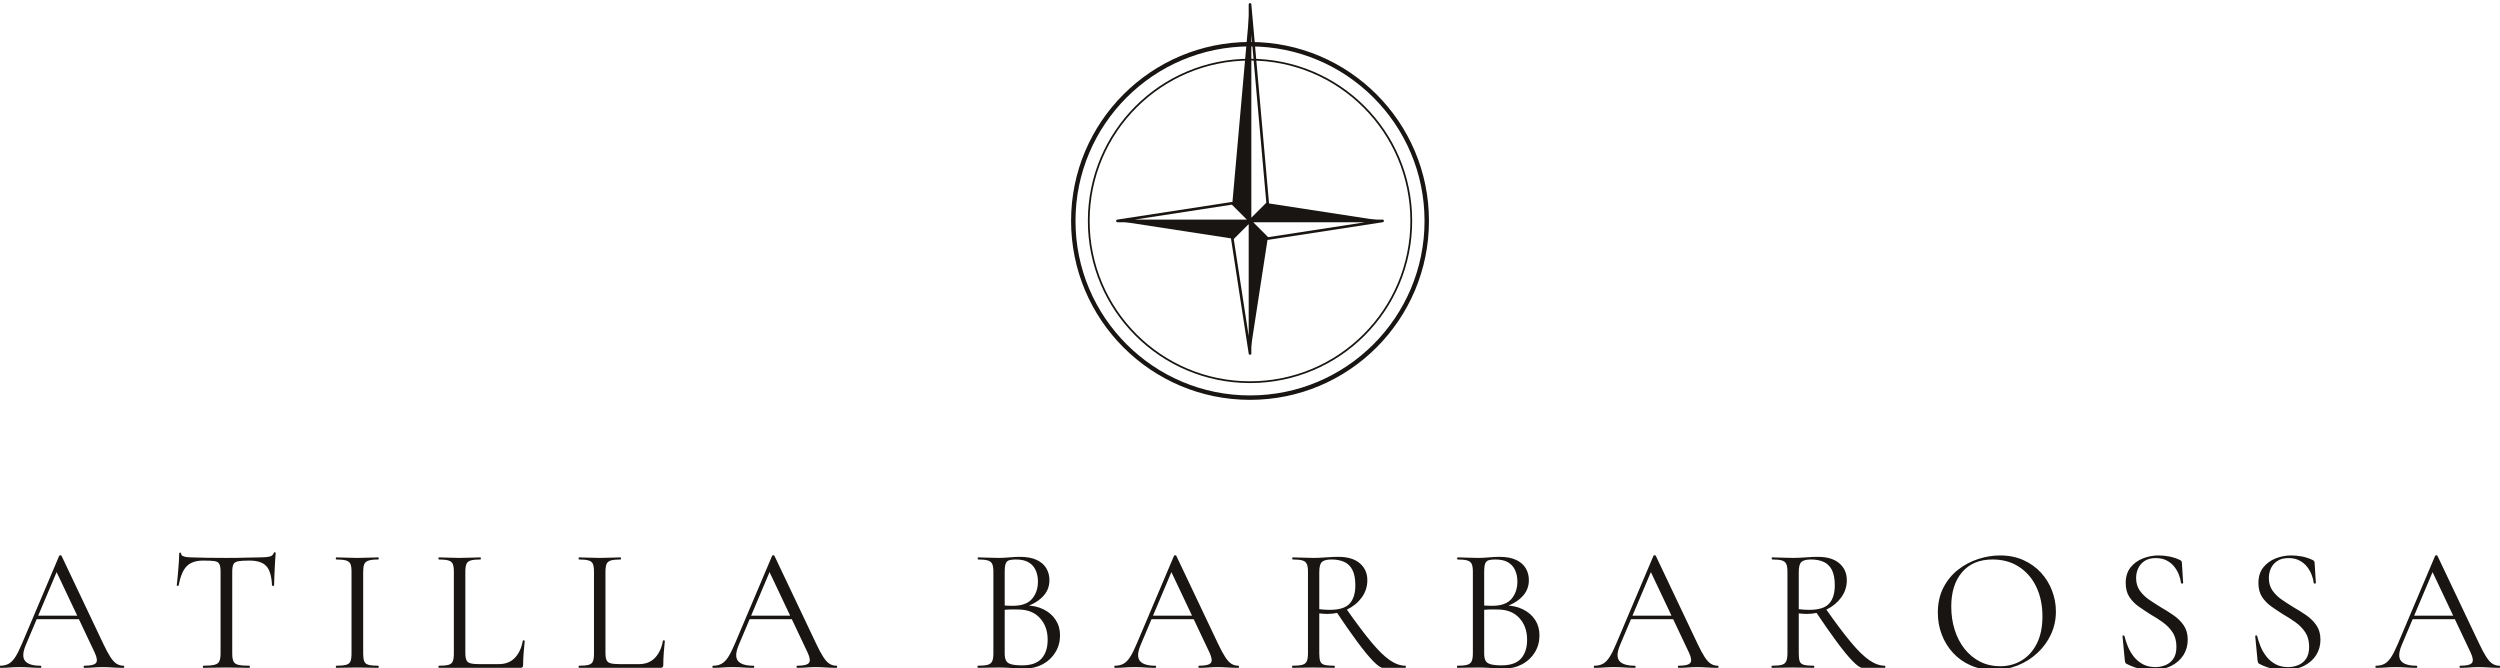
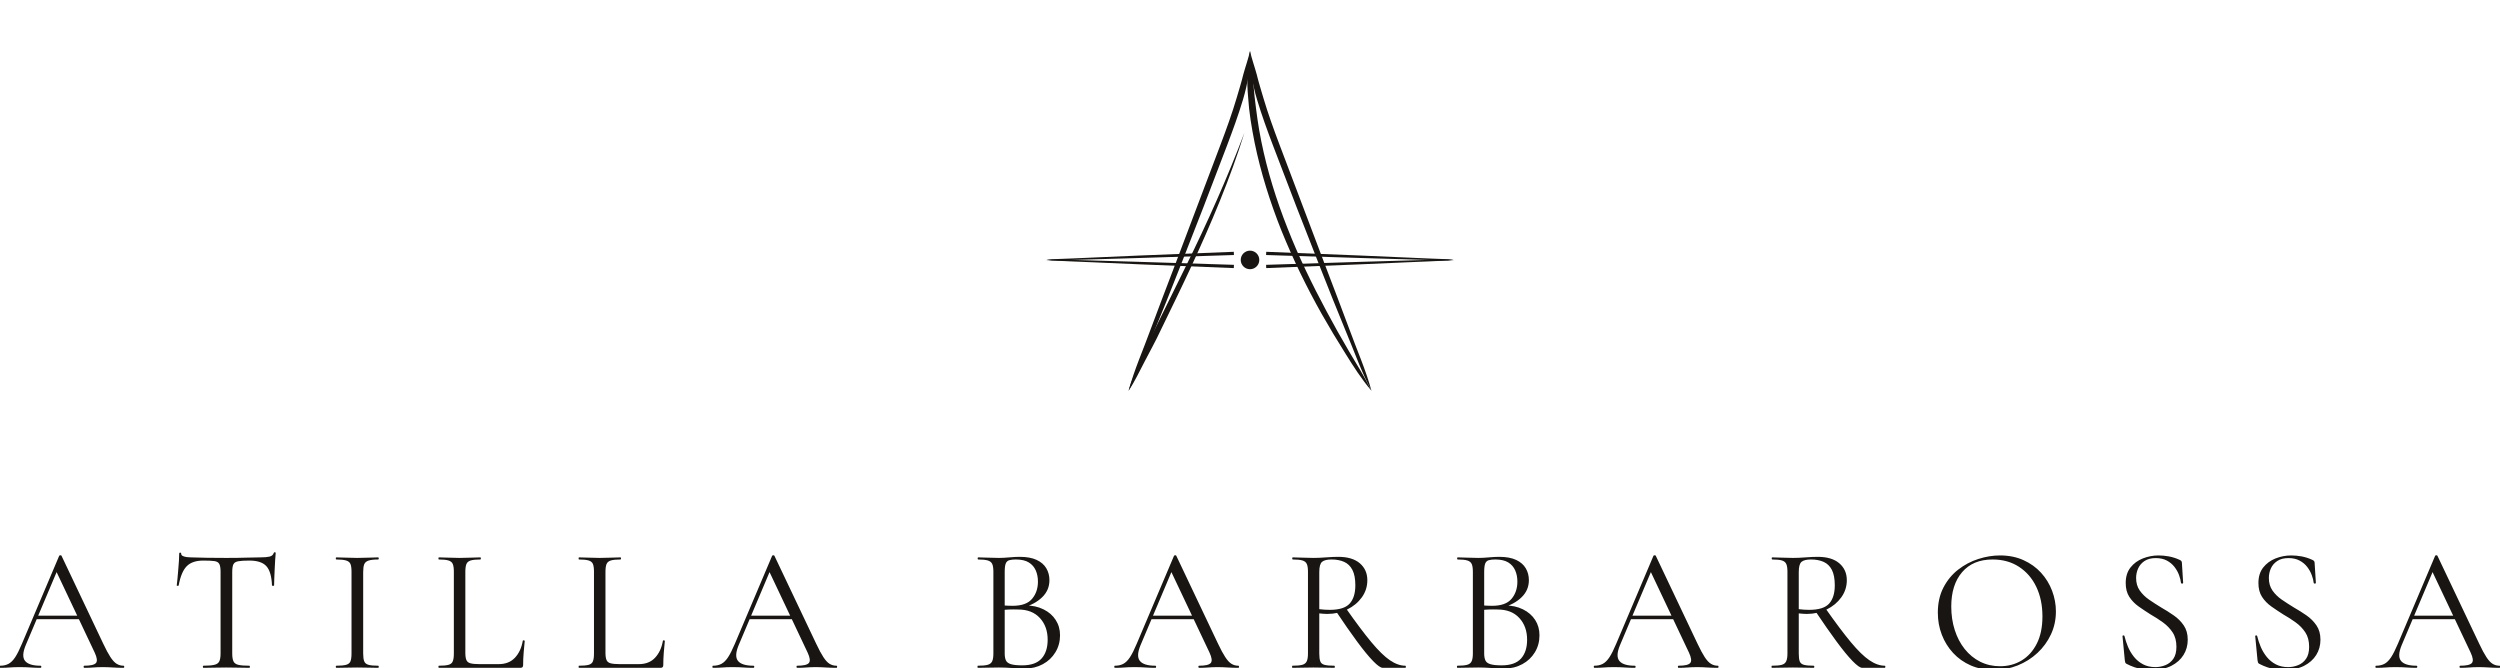
- <svg xmlns="http://www.w3.org/2000/svg" viewBox="0 0 735.59 196.50" role="img" aria-label="Atilla Barbarossa">
-   <g transform="translate(302.80 0) scale(1.3)">
-     <circle cx="50" cy="50" r="40" fill="none" stroke="#181512" stroke-width="1" />
-     <circle cx="50" cy="50" r="36.5" fill="none" stroke="#181512" stroke-width="0.4" />
-     <polygon points="50,1 46,46 50,50" fill="#181512" />
-     <polygon points="50,1 54,46 50,50" fill="none" stroke="#181512" stroke-width="0.6" stroke-linejoin="round" />
-     <polygon points="80,50 54,46 50,50" fill="#181512" />
-     <polygon points="80,50 54,54 50,50" fill="none" stroke="#181512" stroke-width="0.6" stroke-linejoin="round" />
-     <polygon points="50,80 54,54 50,50" fill="#181512" />
-     <polygon points="50,80 46,54 50,50" fill="none" stroke="#181512" stroke-width="0.6" stroke-linejoin="round" />
-     <polygon points="20,50 46,54 50,50" fill="#181512" />
-     <polygon points="20,50 46,46 50,50" fill="none" stroke="#181512" stroke-width="0.6" stroke-linejoin="round" />
+ <svg xmlns="http://www.w3.org/2000/svg" viewBox="0 0 735.59 196.5" role="img" aria-label="Atilla Barbarossa">
+   <g transform="translate(302.8 0) scale(1.3)">
+     <path d="M50 11.55C49.6 13.35 48.96 15.08 48.48 16.86C48.05 18.63 47.5 20.37 46.99 22.12C45.95 25.64 44.7 29.09 43.41 32.52C39.9 41.82 36.38 51.12 32.85 60.42C31.07 65.07 29.3 69.73 27.56 74.39C25.87 79.08 23.81 83.63 22.51 88.45C24.87 84.05 26.47 79.32 28.42 74.73C30.32 70.12 32.17 65.5 33.99 60.86C37.65 51.61 41.24 42.33 44.76 33.03C46.07 29.57 47.35 26.09 48.41 22.54C48.95 20.77 49.34 18.94 49.7 17.12C50 15.3 49.98 13.39 50 11.55Z" fill="#181512" />
+     <path d="M50 11.55C50.02 13.39 50 15.3 50.3 17.12C50.66 18.94 51.05 20.77 51.59 22.54C52.65 26.09 53.93 29.57 55.24 33.03C58.76 42.33 62.35 51.61 66.01 60.86C67.83 65.5 69.68 70.12 71.58 74.73C73.53 79.32 75.13 84.05 77.49 88.45C76.19 83.63 74.13 79.08 72.44 74.39C70.7 69.73 68.93 65.07 67.15 60.42C63.62 51.12 60.1 41.82 56.59 32.52C55.3 29.09 54.05 25.64 53.01 22.12C52.5 20.37 51.95 18.63 51.52 16.86C51.04 15.08 50.4 13.35 50 11.55Z" fill="#181512" />
+     <path d="M50 11.55C49.34 15.06 49.25 18.44 49.57 21.99C49.78 25.45 50.37 28.89 51.04 32.28C52.44 39.09 54.54 45.74 57.11 52.19C59.73 58.67 62.8 64.97 66.22 71.05C67.94 74.08 69.73 77.06 71.58 80C73.41 82.95 75.24 85.81 77.49 88.45C75.98 85.35 74.16 82.47 72.4 79.51C70.64 76.52 68.95 73.51 67.32 70.45C64.05 64.34 61.01 58.11 58.49 51.65C55.96 45.27 53.91 38.7 52.55 31.98C51.86 28.63 51.43 25.25 51.03 21.86C50.72 18.41 50.41 14.99 50 11.55Z" fill="#181512" />
+     <path d="M48.75 30C44.86 40.3 40.36 50.33 35.51 60.2C33.22 64.89 30.91 69.57 28.59 74.24C27.41 76.54 26.41 78.91 25.36 81.27C24.34 83.65 23.21 85.95 22.51 88.45C23.95 86.3 25.01 83.97 26.22 81.69C27.41 79.4 28.66 77.15 29.75 74.81C32.02 70.11 34.33 65.43 36.53 60.69C41.15 50.7 45.49 40.52 48.75 30Z" fill="#181512" />
+     <path d="M3.89 58.87C5.65 59.06 7.43 58.86 9.2 58.85C10.97 58.8 12.74 58.75 14.51 58.7C18.05 58.6 21.59 58.49 25.13 58.39C32.2 58.17 39.28 57.94 46.36 57.72L46.33 56.99C39.26 57.27 32.18 57.55 25.11 57.83C21.57 57.99 18.03 58.14 14.5 58.29C12.73 58.37 10.96 58.44 9.19 58.52C7.43 58.63 5.63 58.56 3.89 58.87Z" fill="#181512" />
+     <path d="M3.89 58.79C5.63 59.1 7.43 59.03 9.19 59.15C10.96 59.22 12.73 59.3 14.5 59.37C18.03 59.52 21.57 59.68 25.11 59.83C32.18 60.11 39.26 60.39 46.33 60.68L46.36 59.94C39.28 59.72 32.2 59.5 25.13 59.27C21.59 59.17 18.05 59.07 14.51 58.96C12.74 58.91 10.97 58.86 9.2 58.81C7.43 58.8 5.65 58.6 3.89 58.79Z" fill="#181512" />
+     <path d="M96.11 58.87C94.37 58.56 92.57 58.63 90.81 58.52C89.04 58.44 87.27 58.37 85.5 58.29C81.97 58.14 78.43 57.99 74.89 57.83C67.82 57.55 60.74 57.27 53.67 56.99L53.64 57.72C60.72 57.94 67.8 58.17 74.87 58.39C78.41 58.49 81.95 58.6 85.49 58.7C87.26 58.75 89.03 58.8 90.8 58.85C92.57 58.86 94.35 59.06 96.11 58.87Z" fill="#181512" />
+     <path d="M96.11 58.79C94.35 58.6 92.57 58.8 90.8 58.81C89.03 58.86 87.26 58.91 85.49 58.96C81.95 59.07 78.41 59.17 74.87 59.27C67.8 59.5 60.72 59.72 53.64 59.94L53.67 60.68C60.74 60.39 67.82 60.11 74.89 59.83C78.43 59.68 81.97 59.52 85.5 59.37C87.27 59.3 89.04 59.22 90.81 59.15C92.57 59.03 94.37 59.1 96.11 58.79Z" fill="#181512" />
+     <circle cx="50" cy="58.831" r="2.1" fill="#181512" />
  </g>
  <path transform="translate(0 164.00)" d="M10.09 18.2 10.61 17.16H24.39L24.75 18.2ZM36.35 31.88Q36.56 31.88 36.56 32.19Q36.56 32.5 36.35 32.5Q34.84 32.5 33.28 32.4Q31.72 32.29 30.26 32.29Q28.65 32.29 27.46 32.4Q26.26 32.5 24.8 32.5Q24.6 32.5 24.6 32.19Q24.6 31.88 24.8 31.88Q27.56 31.88 28.24 31.07Q28.91 30.26 27.87 28.03L16.33 3.64L17.63 2.03L7.54 25.9Q6.24 29.07 7.38 30.47Q8.53 31.88 11.91 31.88Q12.17 31.88 12.17 32.19Q12.17 32.5 11.91 32.5Q10.35 32.5 9.05 32.4Q7.75 32.29 5.77 32.29Q3.9 32.29 2.78 32.4Q1.66 32.5 0.05 32.5Q-0.16 32.5 -0.16 32.19Q-0.16 31.88 0.05 31.88Q1.46 31.88 2.5 31.33Q3.54 30.78 4.45 29.41Q5.36 28.03 6.45 25.43L17.42 -0.47Q17.52 -0.62 17.78 -0.62Q18.04 -0.62 18.1 -0.47L30.37 25.38Q31.56 27.92 32.5 29.35Q33.44 30.78 34.35 31.33Q35.26 31.88 36.35 31.88ZM59.8 0.94Q56.58 0.94 54.94 2.6Q53.3 4.26 52.57 8.27Q52.57 8.37 52.29 8.37Q52 8.37 52 8.27Q52.1 7.59 52.21 6.37Q52.31 5.15 52.44 3.74Q52.57 2.34 52.65 1.01Q52.73 -0.31 52.73 -1.14Q52.73 -1.4 53.01 -1.4Q53.3 -1.4 53.3 -1.14Q53.3 -0.62 53.82 -0.39Q54.34 -0.16 54.99 -0.08Q55.64 0 56.11 0Q60.58 0.16 66.56 0.16Q70.25 0.16 72.41 0.08Q74.57 0 76.6 0Q78.36 0 79.33 -0.23Q80.29 -0.47 80.55 -1.3Q80.6 -1.51 80.86 -1.51Q81.12 -1.51 81.12 -1.3Q81.07 -0.52 80.96 0.83Q80.86 2.18 80.81 3.64Q80.76 5.1 80.7 6.34Q80.65 7.59 80.65 8.27Q80.65 8.37 80.34 8.37Q80.03 8.37 80.03 8.27Q79.87 4.21 78.36 2.57Q76.86 0.94 73.37 0.94Q71.19 0.94 70.1 1.14Q69 1.35 68.67 2.05Q68.33 2.76 68.33 4.32V28.29Q68.33 29.8 68.69 30.58Q69.06 31.36 70.12 31.62Q71.19 31.88 73.37 31.88Q73.53 31.88 73.53 32.19Q73.53 32.5 73.37 32.5Q72.02 32.5 70.3 32.45Q68.59 32.4 66.56 32.4Q64.64 32.4 62.92 32.45Q61.2 32.5 59.8 32.5Q59.7 32.5 59.7 32.19Q59.7 31.88 59.8 31.88Q61.93 31.88 63.05 31.62Q64.17 31.36 64.53 30.58Q64.9 29.8 64.9 28.29V4.21Q64.9 2.65 64.53 1.95Q64.17 1.25 63.08 1.09Q61.98 0.94 59.8 0.94ZM106.86 28.29Q106.86 29.8 107.17 30.58Q107.48 31.36 108.45 31.62Q109.41 31.88 111.28 31.88Q111.44 31.88 111.44 32.19Q111.44 32.5 111.28 32.5Q110.03 32.5 108.5 32.45Q106.96 32.4 105.09 32.4Q103.38 32.4 101.79 32.45Q100.2 32.5 98.96 32.5Q98.8 32.5 98.8 32.19Q98.8 31.88 98.96 31.88Q100.83 31.88 101.82 31.62Q102.8 31.36 103.12 30.58Q103.43 29.8 103.43 28.29V4.21Q103.43 2.7 103.12 1.95Q102.8 1.2 101.82 0.91Q100.83 0.62 98.96 0.62Q98.8 0.62 98.8 0.31Q98.8 0 98.96 0Q100.2 0 101.79 0.08Q103.38 0.16 105.09 0.16Q106.96 0.16 108.52 0.08Q110.08 0 111.28 0Q111.44 0 111.44 0.31Q111.44 0.62 111.28 0.62Q109.41 0.62 108.45 0.94Q107.48 1.25 107.17 2.03Q106.86 2.81 106.86 4.32ZM136.92 4.26V28.08Q136.92 29.48 137.23 30.21Q137.54 30.94 138.45 31.17Q139.36 31.41 141.08 31.41H146.74Q149.76 31.41 151.53 29.51Q153.3 27.61 153.82 24.54Q153.82 24.39 154.1 24.41Q154.39 24.44 154.39 24.6Q154.23 26 154.08 28Q153.92 30 153.92 31.72Q153.92 32.5 153.14 32.5H129.12Q129.01 32.5 129.01 32.19Q129.01 31.88 129.12 31.88Q130.99 31.88 131.95 31.62Q132.91 31.36 133.22 30.58Q133.54 29.8 133.54 28.29V4.21Q133.54 2.7 133.22 1.95Q132.91 1.2 131.95 0.91Q130.99 0.62 129.12 0.62Q129.01 0.62 129.01 0.31Q129.01 0 129.12 0Q130.36 0 131.92 0.08Q133.48 0.16 135.2 0.16Q137.02 0.16 138.58 0.08Q140.14 0 141.34 0Q141.49 0 141.49 0.31Q141.49 0.62 141.34 0.62Q139.46 0.62 138.5 0.91Q137.54 1.2 137.23 1.98Q136.92 2.76 136.92 4.26ZM178.15 4.26V28.08Q178.15 29.48 178.46 30.21Q178.78 30.94 179.69 31.17Q180.6 31.41 182.31 31.41H187.98Q191 31.41 192.76 29.51Q194.53 27.61 195.05 24.54Q195.05 24.39 195.34 24.41Q195.62 24.44 195.62 24.6Q195.47 26 195.31 28Q195.16 30 195.16 31.72Q195.16 32.5 194.38 32.5H170.35Q170.25 32.5 170.25 32.19Q170.25 31.88 170.35 31.88Q172.22 31.88 173.19 31.62Q174.15 31.36 174.46 30.58Q174.77 29.8 174.77 28.29V4.21Q174.77 2.7 174.46 1.95Q174.15 1.2 173.19 0.91Q172.22 0.62 170.35 0.62Q170.25 0.62 170.25 0.31Q170.25 0 170.35 0Q171.6 0 173.16 0.08Q174.72 0.16 176.44 0.16Q178.26 0.16 179.82 0.08Q181.38 0 182.57 0Q182.73 0 182.73 0.31Q182.73 0.62 182.57 0.62Q180.7 0.62 179.74 0.91Q178.78 1.2 178.46 1.98Q178.15 2.76 178.15 4.26ZM219.86 18.2 220.38 17.16H234.16L234.52 18.2ZM246.12 31.88Q246.32 31.88 246.32 32.19Q246.32 32.5 246.12 32.5Q244.61 32.5 243.05 32.4Q241.49 32.29 240.03 32.29Q238.42 32.29 237.22 32.4Q236.03 32.5 234.57 32.5Q234.36 32.5 234.36 32.19Q234.36 31.88 234.57 31.88Q237.33 31.88 238 31.07Q238.68 30.26 237.64 28.03L226.1 3.64L227.4 2.03L217.31 25.9Q216.01 29.07 217.15 30.47Q218.3 31.88 221.68 31.88Q221.94 31.88 221.94 32.19Q221.94 32.5 221.68 32.5Q220.12 32.5 218.82 32.4Q217.52 32.29 215.54 32.29Q213.67 32.29 212.55 32.4Q211.43 32.5 209.82 32.5Q209.61 32.5 209.61 32.19Q209.61 31.88 209.82 31.88Q211.22 31.88 212.26 31.33Q213.3 30.78 214.21 29.41Q215.12 28.03 216.22 25.43L227.19 -0.47Q227.29 -0.62 227.55 -0.62Q227.81 -0.62 227.86 -0.47L240.14 25.38Q241.33 27.92 242.27 29.35Q243.2 30.78 244.11 31.33Q245.02 31.88 246.12 31.88ZM301.08 14.72 301.65 14.14Q304.72 14.14 307.03 15.29Q309.35 16.43 310.62 18.41Q311.9 20.38 311.9 22.93Q311.9 25.69 310.54 27.92Q309.19 30.16 306.83 31.43Q304.46 32.71 301.55 32.71Q299.88 32.71 297.78 32.55Q295.67 32.4 293.9 32.4Q292.19 32.4 290.6 32.45Q289.02 32.5 287.72 32.5Q287.61 32.5 287.61 32.19Q287.61 31.88 287.72 31.88Q289.59 31.88 290.58 31.62Q291.56 31.36 291.93 30.58Q292.29 29.8 292.29 28.29V4.21Q292.29 2.7 291.95 1.95Q291.62 1.2 290.65 0.91Q289.69 0.62 287.82 0.62Q287.66 0.62 287.66 0.31Q287.66 0 287.82 0Q289.07 0 290.63 0.08Q292.19 0.16 293.9 0.16Q295.26 0.16 297.02 0Q298.79 -0.16 300.04 -0.16Q303.11 -0.16 305.03 0.75Q306.96 1.66 307.87 3.22Q308.78 4.78 308.78 6.71Q308.78 9.67 306.62 11.75Q304.46 13.83 301.08 14.72ZM298.9 0.62Q297.7 0.62 296.97 0.83Q296.24 1.04 295.93 1.79Q295.62 2.55 295.62 4.32V14.51L293.96 14.09Q295.62 14.2 296.71 14.22Q297.8 14.25 297.96 14.25Q301.96 14.25 303.68 12.19Q305.4 10.14 305.4 7.12Q305.4 5.3 304.75 3.82Q304.1 2.34 302.69 1.48Q301.29 0.62 298.9 0.62ZM300.77 31.77Q304.67 31.77 306.46 29.77Q308.26 27.77 308.26 24.23Q308.26 20.33 305.97 17.84Q303.68 15.34 299.57 15.34Q298.27 15.29 296.89 15.34Q295.52 15.39 294.11 15.6L295.62 15.03V28.29Q295.62 29.54 295.98 30.32Q296.35 31.1 297.47 31.43Q298.58 31.77 300.77 31.77ZM338.1 18.2 338.62 17.16H352.4L352.77 18.2ZM364.36 31.88Q364.57 31.88 364.57 32.19Q364.57 32.5 364.36 32.5Q362.86 32.5 361.3 32.4Q359.74 32.29 358.28 32.29Q356.67 32.29 355.47 32.4Q354.28 32.5 352.82 32.5Q352.61 32.5 352.61 32.19Q352.61 31.88 352.82 31.88Q355.58 31.88 356.25 31.07Q356.93 30.26 355.89 28.03L344.34 3.64L345.64 2.03L335.56 25.9Q334.26 29.07 335.4 30.47Q336.54 31.88 339.92 31.88Q340.18 31.88 340.18 32.19Q340.18 32.5 339.92 32.5Q338.36 32.5 337.06 32.4Q335.76 32.29 333.79 32.29Q331.92 32.29 330.8 32.4Q329.68 32.5 328.07 32.5Q327.86 32.5 327.86 32.19Q327.86 31.88 328.07 31.88Q329.47 31.88 330.51 31.33Q331.55 30.78 332.46 29.41Q333.37 28.03 334.46 25.43L345.44 -0.47Q345.54 -0.62 345.8 -0.62Q346.06 -0.62 346.11 -0.47L358.38 25.38Q359.58 27.92 360.52 29.35Q361.45 30.78 362.36 31.33Q363.27 31.88 364.36 31.88ZM406.85 32.5Q405.96 32.5 404.01 30.5Q402.06 28.5 399.28 24.73Q396.5 20.96 393.07 15.81L395.98 14.92Q400.4 21.22 403.49 24.93Q406.59 28.65 408.95 30.26Q411.32 31.88 413.5 31.88Q413.66 31.88 413.66 32.19Q413.66 32.5 413.5 32.5Q410.9 32.5 409.27 32.5Q407.63 32.5 406.85 32.5ZM393.74 -0.16Q397.9 -0.16 400.11 1.74Q402.32 3.64 402.32 6.71Q402.32 9.52 400.69 11.78Q399.05 14.04 396.37 15.34Q393.69 16.64 390.52 16.64Q390 16.64 389.35 16.59Q388.7 16.54 388.18 16.48V28.29Q388.18 29.8 388.47 30.58Q388.75 31.36 389.71 31.62Q390.68 31.88 392.6 31.88Q392.76 31.88 392.76 32.19Q392.76 32.5 392.6 32.5Q391.35 32.5 389.82 32.45Q388.28 32.4 386.46 32.4Q384.75 32.4 383.16 32.45Q381.58 32.5 380.28 32.5Q380.17 32.5 380.17 32.19Q380.17 31.88 380.28 31.88Q382.2 31.88 383.16 31.62Q384.12 31.36 384.49 30.58Q384.85 29.8 384.85 28.29V4.21Q384.85 2.7 384.51 1.95Q384.18 1.2 383.24 0.91Q382.3 0.62 380.38 0.62Q380.22 0.62 380.22 0.31Q380.22 0 380.38 0Q381.63 0 383.19 0.08Q384.75 0.16 386.46 0.16Q388.08 0.16 390.18 0Q392.29 -0.16 393.74 -0.16ZM398.79 8.22Q398.79 5.36 397.93 3.69Q397.07 2.03 395.51 1.33Q393.95 0.62 391.77 0.62Q389.84 0.62 389.01 1.3Q388.18 1.98 388.18 4.32V15.24Q388.91 15.34 389.74 15.39Q390.57 15.44 391.25 15.44Q395.46 15.44 397.12 13.6Q398.79 11.75 398.79 8.22ZM442.16 14.72 442.73 14.14Q445.8 14.14 448.11 15.29Q450.42 16.43 451.7 18.41Q452.97 20.38 452.97 22.93Q452.97 25.69 451.62 27.92Q450.27 30.16 447.9 31.43Q445.54 32.71 442.62 32.71Q440.96 32.71 438.85 32.55Q436.75 32.4 434.98 32.4Q433.26 32.4 431.68 32.45Q430.09 32.5 428.79 32.5Q428.69 32.5 428.69 32.19Q428.69 31.88 428.79 31.88Q430.66 31.88 431.65 31.62Q432.64 31.36 433 30.58Q433.37 29.8 433.37 28.29V4.21Q433.37 2.7 433.03 1.95Q432.69 1.2 431.73 0.91Q430.77 0.62 428.9 0.62Q428.74 0.62 428.74 0.31Q428.74 0 428.9 0Q430.14 0 431.7 0.08Q433.26 0.16 434.98 0.16Q436.33 0.16 438.1 0Q439.87 -0.16 441.12 -0.16Q444.18 -0.16 446.11 0.75Q448.03 1.66 448.94 3.22Q449.85 4.78 449.85 6.71Q449.85 9.67 447.69 11.75Q445.54 13.83 442.16 14.72ZM439.97 0.62Q438.78 0.62 438.05 0.83Q437.32 1.04 437.01 1.79Q436.7 2.55 436.7 4.32V14.51L435.03 14.09Q436.7 14.2 437.79 14.22Q438.88 14.25 439.04 14.25Q443.04 14.25 444.76 12.19Q446.47 10.14 446.47 7.12Q446.47 5.3 445.82 3.82Q445.17 2.34 443.77 1.48Q442.36 0.62 439.97 0.62ZM441.84 31.77Q445.74 31.77 447.54 29.77Q449.33 27.77 449.33 24.23Q449.33 20.33 447.04 17.84Q444.76 15.34 440.65 15.34Q439.35 15.29 437.97 15.34Q436.59 15.39 435.19 15.6L436.7 15.03V28.29Q436.7 29.54 437.06 30.32Q437.42 31.1 438.54 31.43Q439.66 31.77 441.84 31.77ZM479.18 18.2 479.7 17.16H493.48L493.84 18.2ZM505.44 31.88Q505.65 31.88 505.65 32.19Q505.65 32.5 505.44 32.5Q503.93 32.5 502.37 32.4Q500.81 32.29 499.36 32.29Q497.74 32.29 496.55 32.4Q495.35 32.5 493.9 32.5Q493.69 32.5 493.69 32.19Q493.69 31.88 493.9 31.88Q496.65 31.88 497.33 31.07Q498 30.26 496.96 28.03L485.42 3.64L486.72 2.03L476.63 25.9Q475.33 29.07 476.48 30.47Q477.62 31.88 481 31.88Q481.26 31.88 481.26 32.19Q481.26 32.5 481 32.5Q479.44 32.5 478.14 32.4Q476.84 32.29 474.86 32.29Q472.99 32.29 471.87 32.4Q470.76 32.5 469.14 32.5Q468.94 32.5 468.94 32.19Q468.94 31.88 469.14 31.88Q470.55 31.88 471.59 31.33Q472.63 30.78 473.54 29.41Q474.45 28.03 475.54 25.43L486.51 -0.47Q486.62 -0.62 486.88 -0.62Q487.14 -0.62 487.19 -0.47L499.46 25.38Q500.66 27.92 501.59 29.35Q502.53 30.78 503.44 31.33Q504.35 31.88 505.44 31.88ZM547.92 32.5Q547.04 32.5 545.09 30.5Q543.14 28.5 540.36 24.73Q537.58 20.96 534.14 15.81L537.06 14.92Q541.48 21.22 544.57 24.93Q547.66 28.65 550.03 30.26Q552.4 31.88 554.58 31.88Q554.74 31.88 554.74 32.19Q554.74 32.5 554.58 32.5Q551.98 32.5 550.34 32.5Q548.7 32.5 547.92 32.5ZM534.82 -0.16Q538.98 -0.16 541.19 1.74Q543.4 3.64 543.4 6.71Q543.4 9.52 541.76 11.78Q540.12 14.04 537.45 15.34Q534.77 16.64 531.6 16.64Q531.08 16.64 530.43 16.59Q529.78 16.54 529.26 16.48V28.29Q529.26 29.8 529.54 30.58Q529.83 31.36 530.79 31.62Q531.75 31.88 533.68 31.88Q533.83 31.88 533.83 32.19Q533.83 32.5 533.68 32.5Q532.43 32.5 530.89 32.45Q529.36 32.4 527.54 32.4Q525.82 32.4 524.24 32.45Q522.65 32.5 521.35 32.5Q521.25 32.5 521.25 32.19Q521.25 31.88 521.35 31.88Q523.28 31.88 524.24 31.62Q525.2 31.36 525.56 30.58Q525.93 29.8 525.93 28.29V4.21Q525.93 2.7 525.59 1.95Q525.25 1.2 524.32 0.91Q523.38 0.62 521.46 0.62Q521.3 0.62 521.3 0.31Q521.3 0 521.46 0Q522.7 0 524.26 0.08Q525.82 0.16 527.54 0.16Q529.15 0.16 531.26 0Q533.36 -0.16 534.82 -0.16ZM539.86 8.22Q539.86 5.36 539.01 3.69Q538.15 2.03 536.59 1.33Q535.03 0.62 532.84 0.62Q530.92 0.62 530.09 1.3Q529.26 1.98 529.26 4.32V15.24Q529.98 15.34 530.82 15.39Q531.65 15.44 532.32 15.44Q536.54 15.44 538.2 13.6Q539.86 11.75 539.86 8.22ZM586.66 33.12Q582.92 33.12 579.88 31.8Q576.84 30.47 574.68 28.13Q572.52 25.79 571.35 22.75Q570.18 19.71 570.18 16.28Q570.18 12.06 571.82 8.89Q573.46 5.72 576.16 3.61Q578.86 1.51 582.09 0.47Q585.31 -0.57 588.48 -0.57Q592.33 -0.57 595.37 0.81Q598.42 2.18 600.55 4.52Q602.68 6.86 603.8 9.83Q604.92 12.79 604.92 15.91Q604.92 19.55 603.46 22.67Q602 25.79 599.48 28.13Q596.96 30.47 593.66 31.8Q590.36 33.12 586.66 33.12ZM588.48 32.03Q592.02 32.03 594.83 30.34Q597.64 28.65 599.3 25.38Q600.96 22.1 600.96 17.37Q600.96 12.48 599.17 8.71Q597.38 4.94 594.07 2.78Q590.77 0.62 586.3 0.62Q580.53 0.62 577.33 4.34Q574.13 8.06 574.13 14.46Q574.13 18.15 575.15 21.35Q576.16 24.54 578.08 26.96Q580.01 29.38 582.66 30.71Q585.31 32.03 588.48 32.03ZM628.52 6.08Q628.52 8.22 629.59 9.75Q630.66 11.28 632.32 12.43Q633.98 13.57 635.86 14.72Q637.78 15.81 639.57 17.06Q641.37 18.3 642.54 20.02Q643.71 21.74 643.71 24.23Q643.71 26.73 642.46 28.73Q641.21 30.73 638.85 31.93Q636.48 33.12 633 33.12Q631.75 33.12 630.53 32.94Q629.3 32.76 628.08 32.34Q626.86 31.93 625.66 31.3Q625.4 31.15 625.33 30.91Q625.25 30.68 625.2 30.32L624.52 23.24Q624.47 22.98 624.75 22.96Q625.04 22.93 625.09 23.14Q625.46 24.7 626.13 26.31Q626.81 27.92 627.9 29.28Q628.99 30.63 630.55 31.46Q632.11 32.29 634.19 32.29Q635.7 32.29 637.13 31.72Q638.56 31.15 639.47 29.85Q640.38 28.55 640.38 26.31Q640.38 23.76 639.26 22.07Q638.14 20.38 636.43 19.14Q634.71 17.89 632.79 16.8Q630.97 15.65 629.28 14.46Q627.59 13.26 626.52 11.62Q625.46 9.98 625.46 7.54Q625.46 4.78 626.86 2.99Q628.26 1.2 630.5 0.31Q632.74 -0.57 635.13 -0.57Q636.58 -0.57 638.14 -0.29Q639.7 0 641.21 0.68Q641.63 0.83 641.81 1.07Q641.99 1.3 641.99 1.56L642.36 7.49Q642.36 7.7 642.1 7.72Q641.84 7.75 641.73 7.54Q641.63 6.5 641.16 5.23Q640.69 3.95 639.81 2.81Q638.92 1.66 637.57 0.94Q636.22 0.21 634.3 0.21Q632.27 0.21 630.99 1.07Q629.72 1.92 629.12 3.25Q628.52 4.58 628.52 6.08ZM667.58 6.08Q667.58 8.22 668.64 9.75Q669.71 11.28 671.37 12.43Q673.04 13.57 674.91 14.72Q676.83 15.81 678.63 17.06Q680.42 18.3 681.59 20.02Q682.76 21.74 682.76 24.23Q682.76 26.73 681.51 28.73Q680.26 30.73 677.9 31.93Q675.53 33.12 672.05 33.12Q670.8 33.12 669.58 32.94Q668.36 32.76 667.13 32.34Q665.91 31.93 664.72 31.3Q664.46 31.15 664.38 30.91Q664.3 30.68 664.25 30.32L663.57 23.24Q663.52 22.98 663.81 22.96Q664.09 22.93 664.14 23.14Q664.51 24.7 665.18 26.31Q665.86 27.92 666.95 29.28Q668.04 30.63 669.6 31.46Q671.16 32.29 673.24 32.29Q674.75 32.29 676.18 31.72Q677.61 31.15 678.52 29.85Q679.43 28.55 679.43 26.31Q679.43 23.76 678.31 22.07Q677.2 20.38 675.48 19.14Q673.76 17.89 671.84 16.8Q670.02 15.65 668.33 14.46Q666.64 13.26 665.57 11.62Q664.51 9.98 664.51 7.54Q664.51 4.78 665.91 2.99Q667.32 1.2 669.55 0.31Q671.79 -0.57 674.18 -0.57Q675.64 -0.57 677.2 -0.29Q678.76 0 680.26 0.68Q680.68 0.83 680.86 1.07Q681.04 1.3 681.04 1.56L681.41 7.49Q681.41 7.7 681.15 7.72Q680.89 7.75 680.78 7.54Q680.68 6.5 680.21 5.23Q679.74 3.95 678.86 2.81Q677.98 1.66 676.62 0.94Q675.27 0.21 673.35 0.21Q671.32 0.21 670.05 1.07Q668.77 1.92 668.17 3.25Q667.58 4.58 667.58 6.08ZM709.18 18.2 709.7 17.16H723.48L723.84 18.2ZM735.44 31.88Q735.64 31.88 735.64 32.19Q735.64 32.5 735.44 32.5Q733.93 32.5 732.37 32.4Q730.81 32.29 729.35 32.29Q727.74 32.29 726.54 32.4Q725.35 32.5 723.89 32.5Q723.68 32.5 723.68 32.19Q723.68 31.88 723.89 31.88Q726.65 31.88 727.32 31.07Q728 30.26 726.96 28.03L715.42 3.64L716.72 2.03L706.63 25.9Q705.33 29.07 706.47 30.47Q707.62 31.88 711 31.88Q711.26 31.88 711.26 32.19Q711.26 32.5 711 32.5Q709.44 32.5 708.14 32.4Q706.84 32.29 704.86 32.29Q702.99 32.29 701.87 32.4Q700.75 32.5 699.14 32.5Q698.93 32.5 698.93 32.19Q698.93 31.88 699.14 31.88Q700.54 31.88 701.58 31.33Q702.62 30.78 703.53 29.41Q704.44 28.03 705.54 25.43L716.51 -0.47Q716.61 -0.62 716.87 -0.62Q717.13 -0.62 717.18 -0.47L729.46 25.38Q730.65 27.92 731.59 29.35Q732.52 30.78 733.43 31.33Q734.34 31.88 735.44 31.88Z" fill="#181512" />
</svg>
